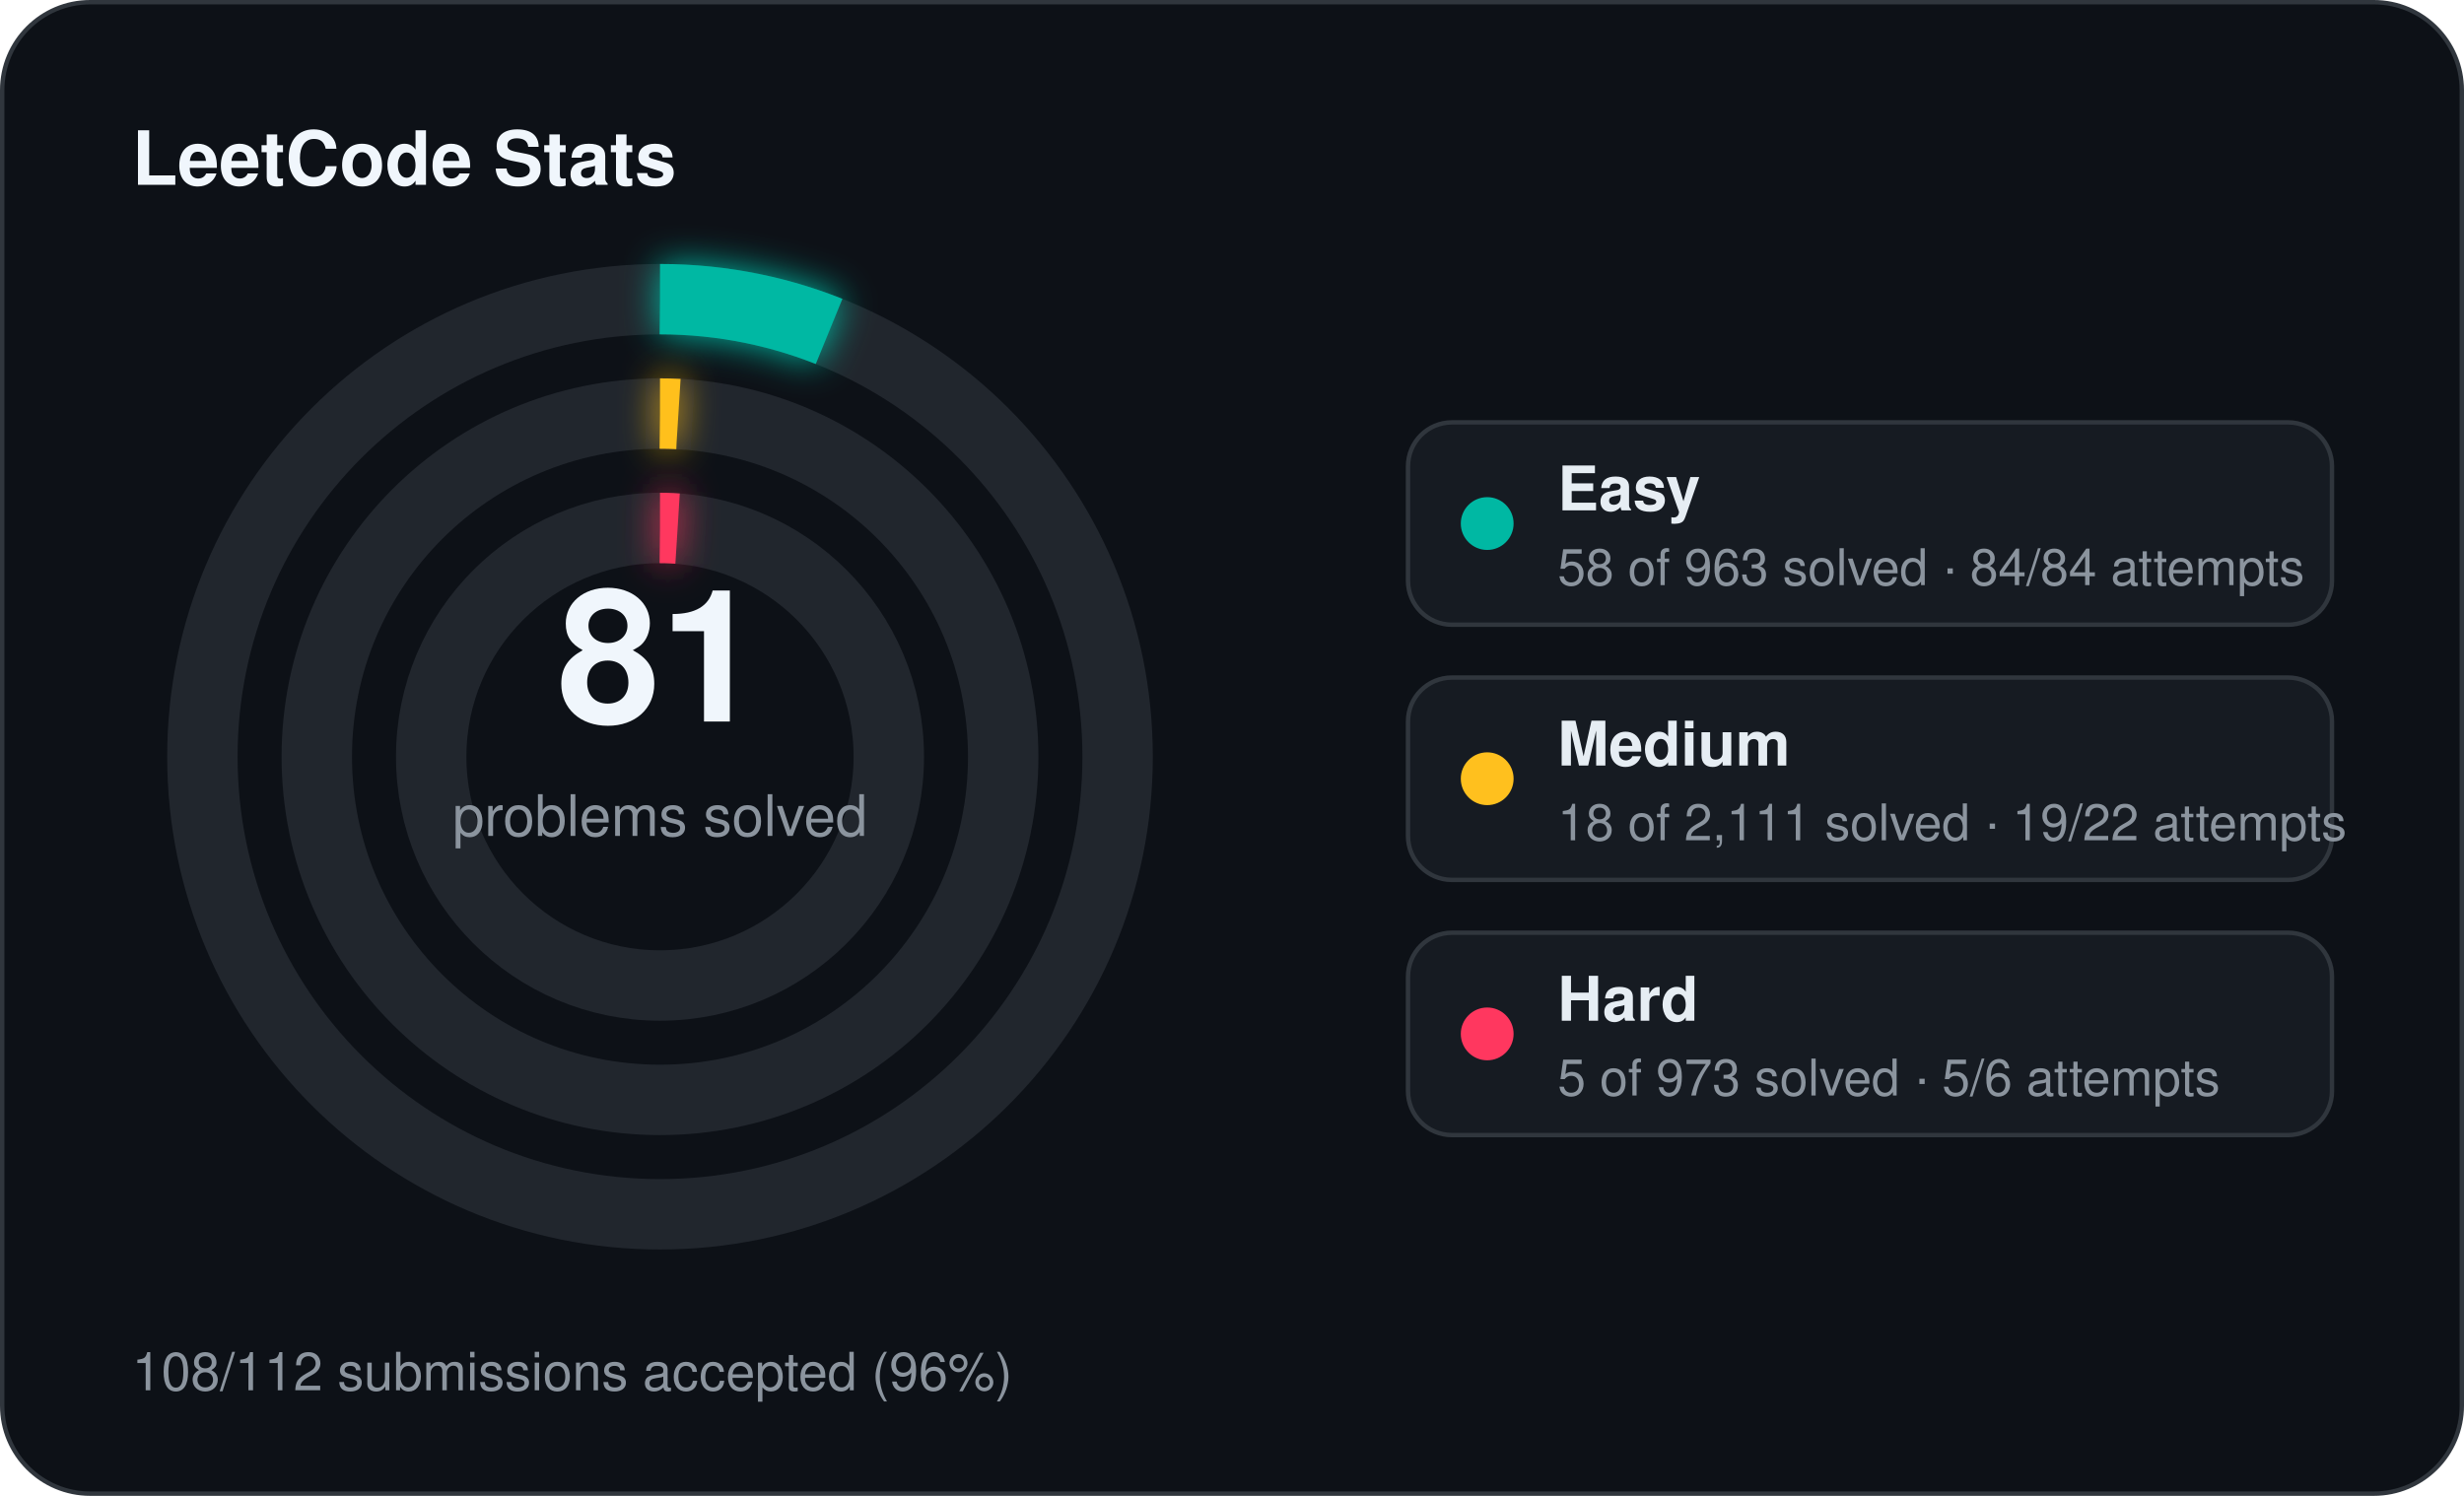
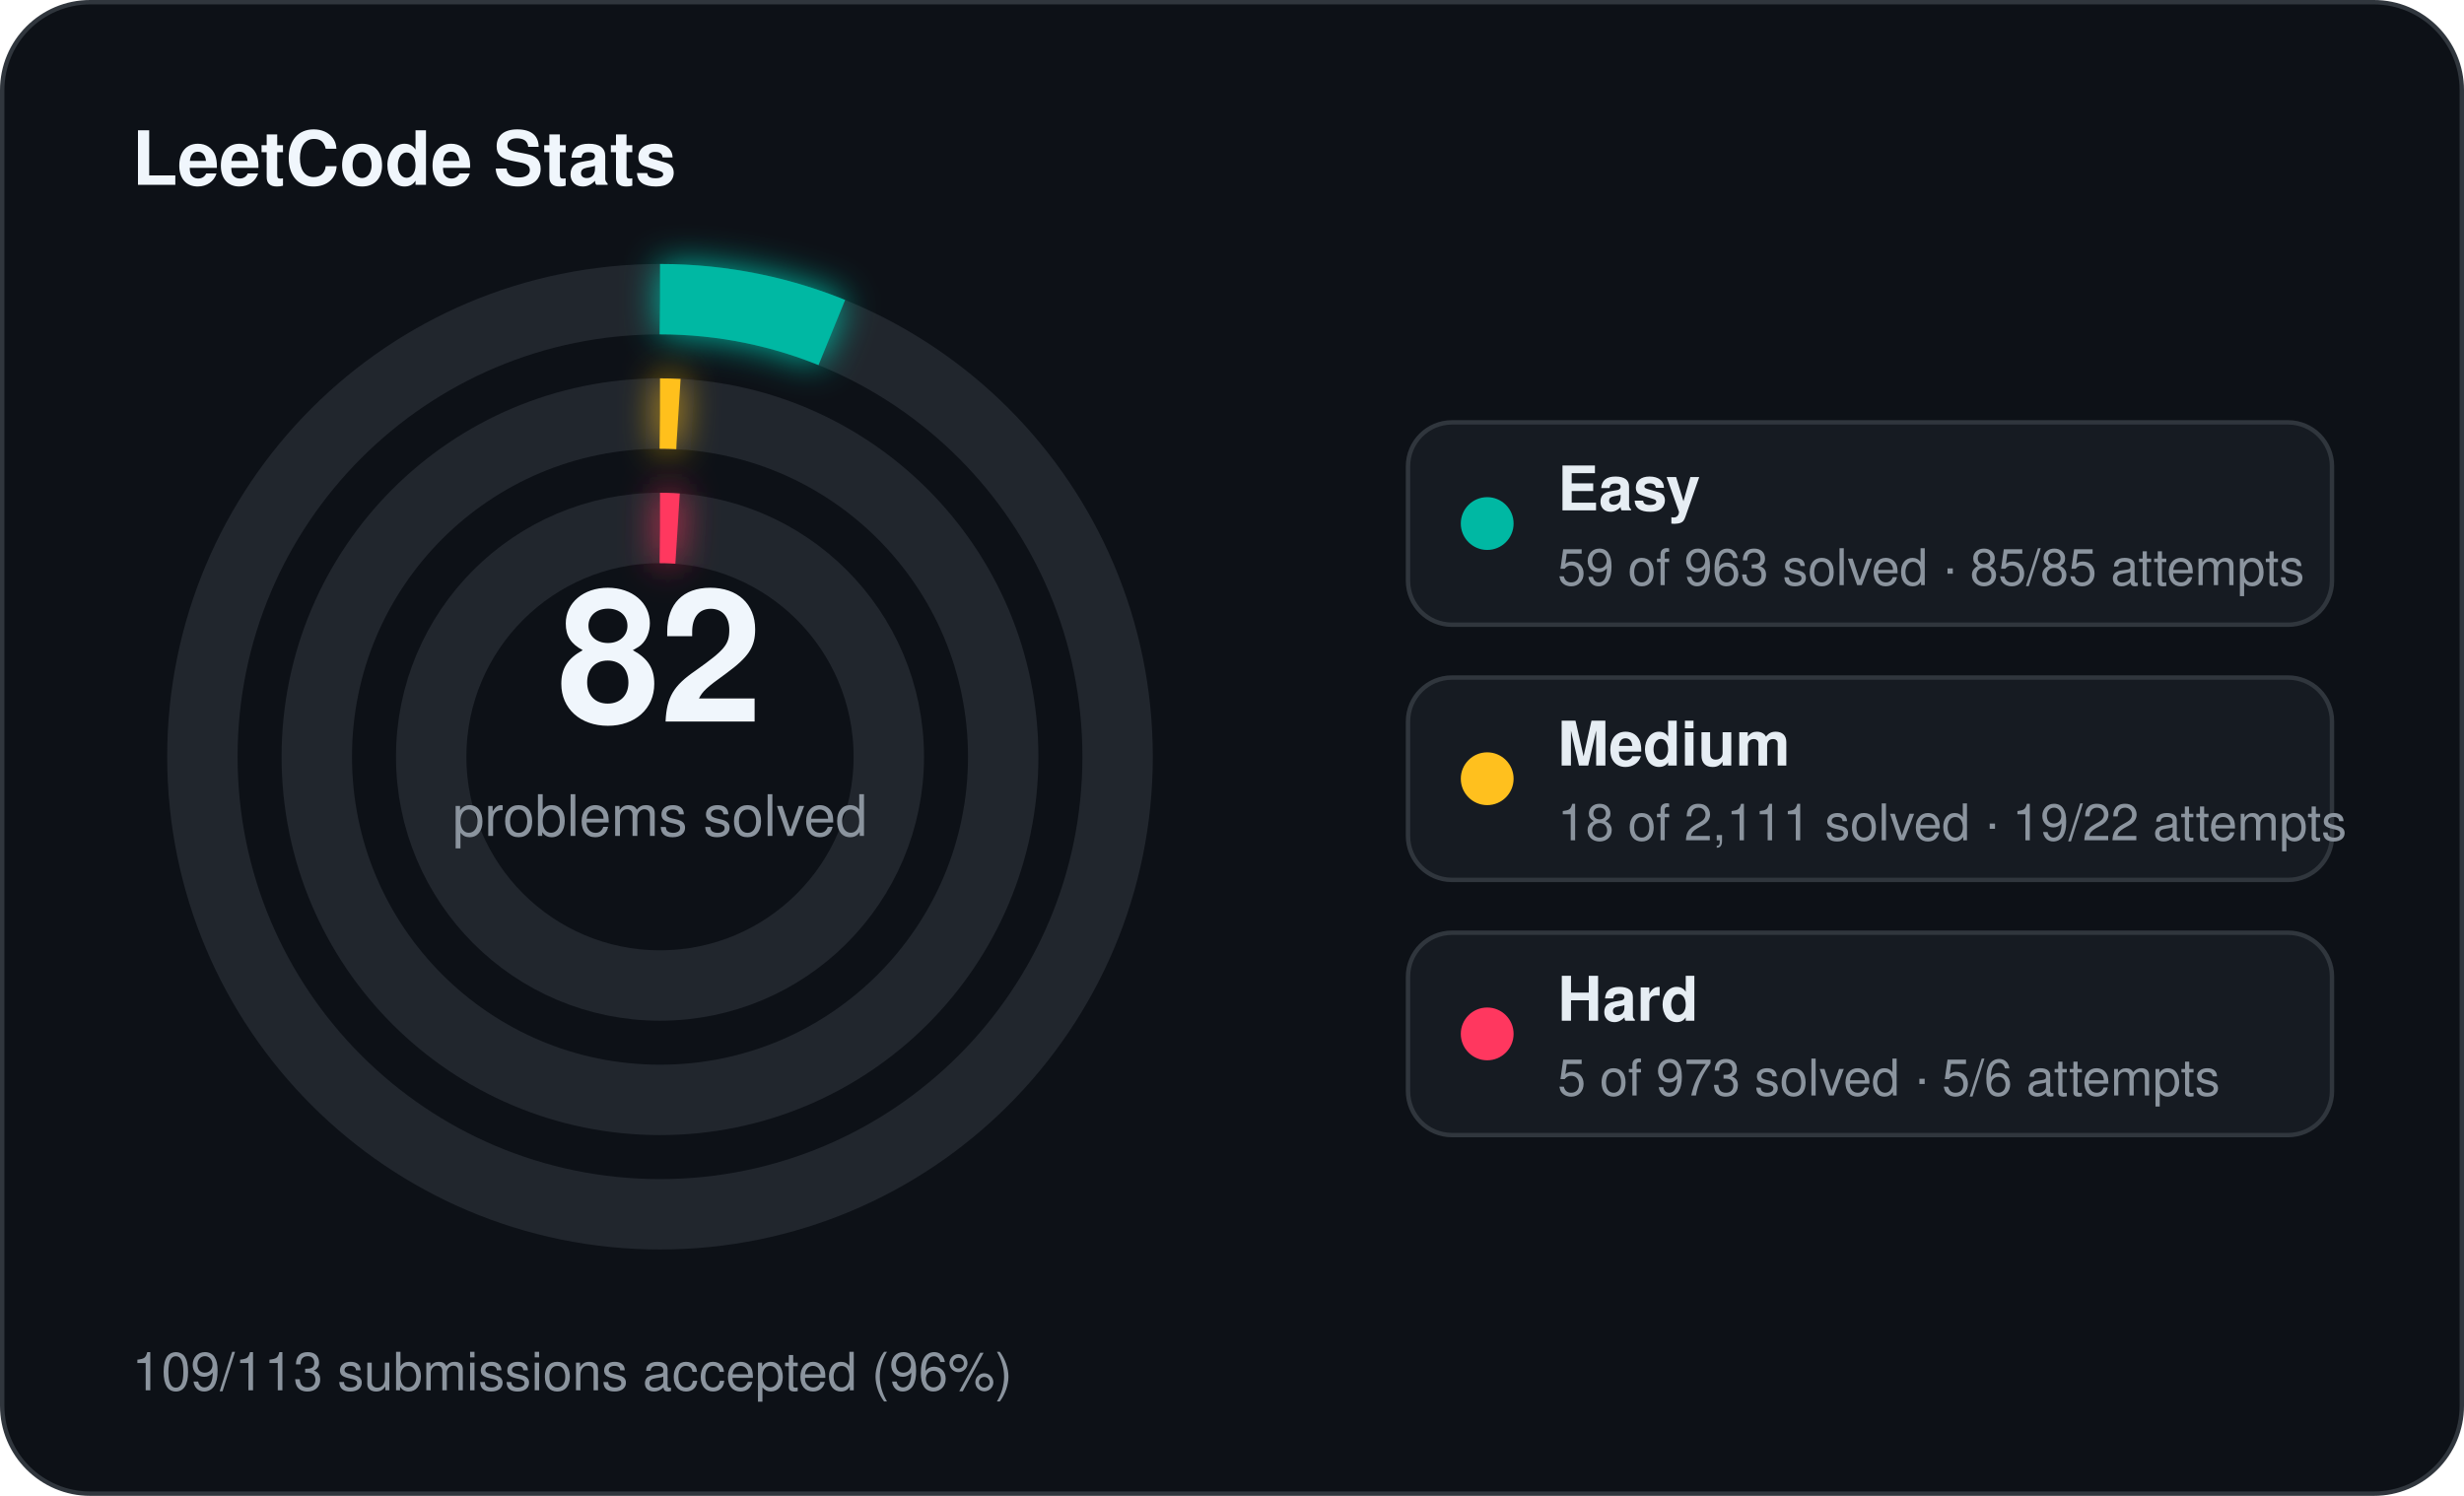
<svg xmlns="http://www.w3.org/2000/svg" width="560" height="340" viewBox="0 0 560 340">
  <defs>
    <filter id="stats-glow" x="-60%" y="-60%" width="220%" height="220%">
      <feGaussianBlur stdDeviation="4" result="blur" />
      <feMerge>
        <feMergeNode in="blur" />
        <feMergeNode in="SourceGraphic" />
      </feMerge>
    </filter>
  </defs>
  <rect x="0.5" y="0.5" width="559" height="339" rx="20" fill="#0d1117" stroke="#30363d" stroke-width="1" />
  <text x="30" y="42" fill="#f0f6fc" font-family="Segoe UI, Helvetica, Arial, sans-serif" font-size="17" font-weight="700">LeetCode Stats</text>
  <circle cx="150" cy="172" r="104" fill="none" stroke="#21262d" stroke-width="16" />
-   <circle cx="150" cy="172" r="104" fill="none" stroke="#00b8a3" stroke-width="16" stroke-linecap="butt" stroke-dasharray="39.36 653.45" transform="rotate(-90 150 172)" filter="url(#stats-glow)" />
+   <circle cx="150" cy="172" r="104" fill="none" stroke="#00b8a3" stroke-width="16" stroke-linecap="butt" stroke-dasharray="40.03 653.45" transform="rotate(-90 150 172)" filter="url(#stats-glow)" />
  <circle cx="150" cy="172" r="78" fill="none" stroke="#21262d" stroke-width="16" />
  <circle cx="150" cy="172" r="78" fill="none" stroke="#ffc01e" stroke-width="16" stroke-linecap="butt" stroke-dasharray="4.18 490.09" transform="rotate(-90 150 172)" filter="url(#stats-glow)" />
  <circle cx="150" cy="172" r="52" fill="none" stroke="#21262d" stroke-width="16" />
  <circle cx="150" cy="172" r="52" fill="none" stroke="#ff375f" stroke-width="16" stroke-linecap="butt" stroke-dasharray="4.00 326.73" transform="rotate(-90 150 172)" filter="url(#stats-glow)" />
-   <text x="150" y="164" text-anchor="middle" fill="#f0f6fc" font-family="Segoe UI, Helvetica, Arial, sans-serif" font-size="42" font-weight="700">81</text>
+   <text x="150" y="164" text-anchor="middle" fill="#f0f6fc" font-family="Segoe UI, Helvetica, Arial, sans-serif" font-size="42" font-weight="700">82</text>
  <text x="150" y="190" text-anchor="middle" fill="#8b949e" font-family="Segoe UI, Helvetica, Arial, sans-serif" font-size="13">problems solved</text>
  <rect x="320" y="96" width="210" height="46" rx="10" fill="#161b22" stroke="#30363d" stroke-width="1" />
  <circle cx="338" cy="119" r="6" fill="#00b8a3" />
  <text x="354" y="116" fill="#e6edf3" font-family="Segoe UI, Helvetica, Arial, sans-serif" font-size="14" font-weight="600">Easy</text>
-   <text x="354" y="133" fill="#8b949e" font-family="Segoe UI, Helvetica, Arial, sans-serif" font-size="11.5">58 of 963 solved · 84/84 attempts</text>
+   <text x="354" y="133" fill="#8b949e" font-family="Segoe UI, Helvetica, Arial, sans-serif" font-size="11.5">59 of 963 solved · 85/85 attempts</text>
  <rect x="320" y="154" width="210" height="46" rx="10" fill="#161b22" stroke="#30363d" stroke-width="1" />
  <circle cx="338" cy="177" r="6" fill="#ffc01e" />
  <text x="354" y="174" fill="#e6edf3" font-family="Segoe UI, Helvetica, Arial, sans-serif" font-size="14" font-weight="600">Medium</text>
  <text x="354" y="191" fill="#8b949e" font-family="Segoe UI, Helvetica, Arial, sans-serif" font-size="11.5">18 of 2,111 solved · 19/22 attempts</text>
  <rect x="320" y="212" width="210" height="46" rx="10" fill="#161b22" stroke="#30363d" stroke-width="1" />
  <circle cx="338" cy="235" r="6" fill="#ff375f" />
  <text x="354" y="232" fill="#e6edf3" font-family="Segoe UI, Helvetica, Arial, sans-serif" font-size="14" font-weight="600">Hard</text>
  <text x="354" y="249" fill="#8b949e" font-family="Segoe UI, Helvetica, Arial, sans-serif" font-size="11.5">5 of 973 solved · 5/6 attempts</text>
-   <text x="30" y="316" fill="#8b949e" font-family="Segoe UI, Helvetica, Arial, sans-serif" font-size="12">108/112 submissions accepted (96%)</text>
+   <text x="30" y="316" fill="#8b949e" font-family="Segoe UI, Helvetica, Arial, sans-serif" font-size="12">109/113 submissions accepted (96%)</text>
</svg>
